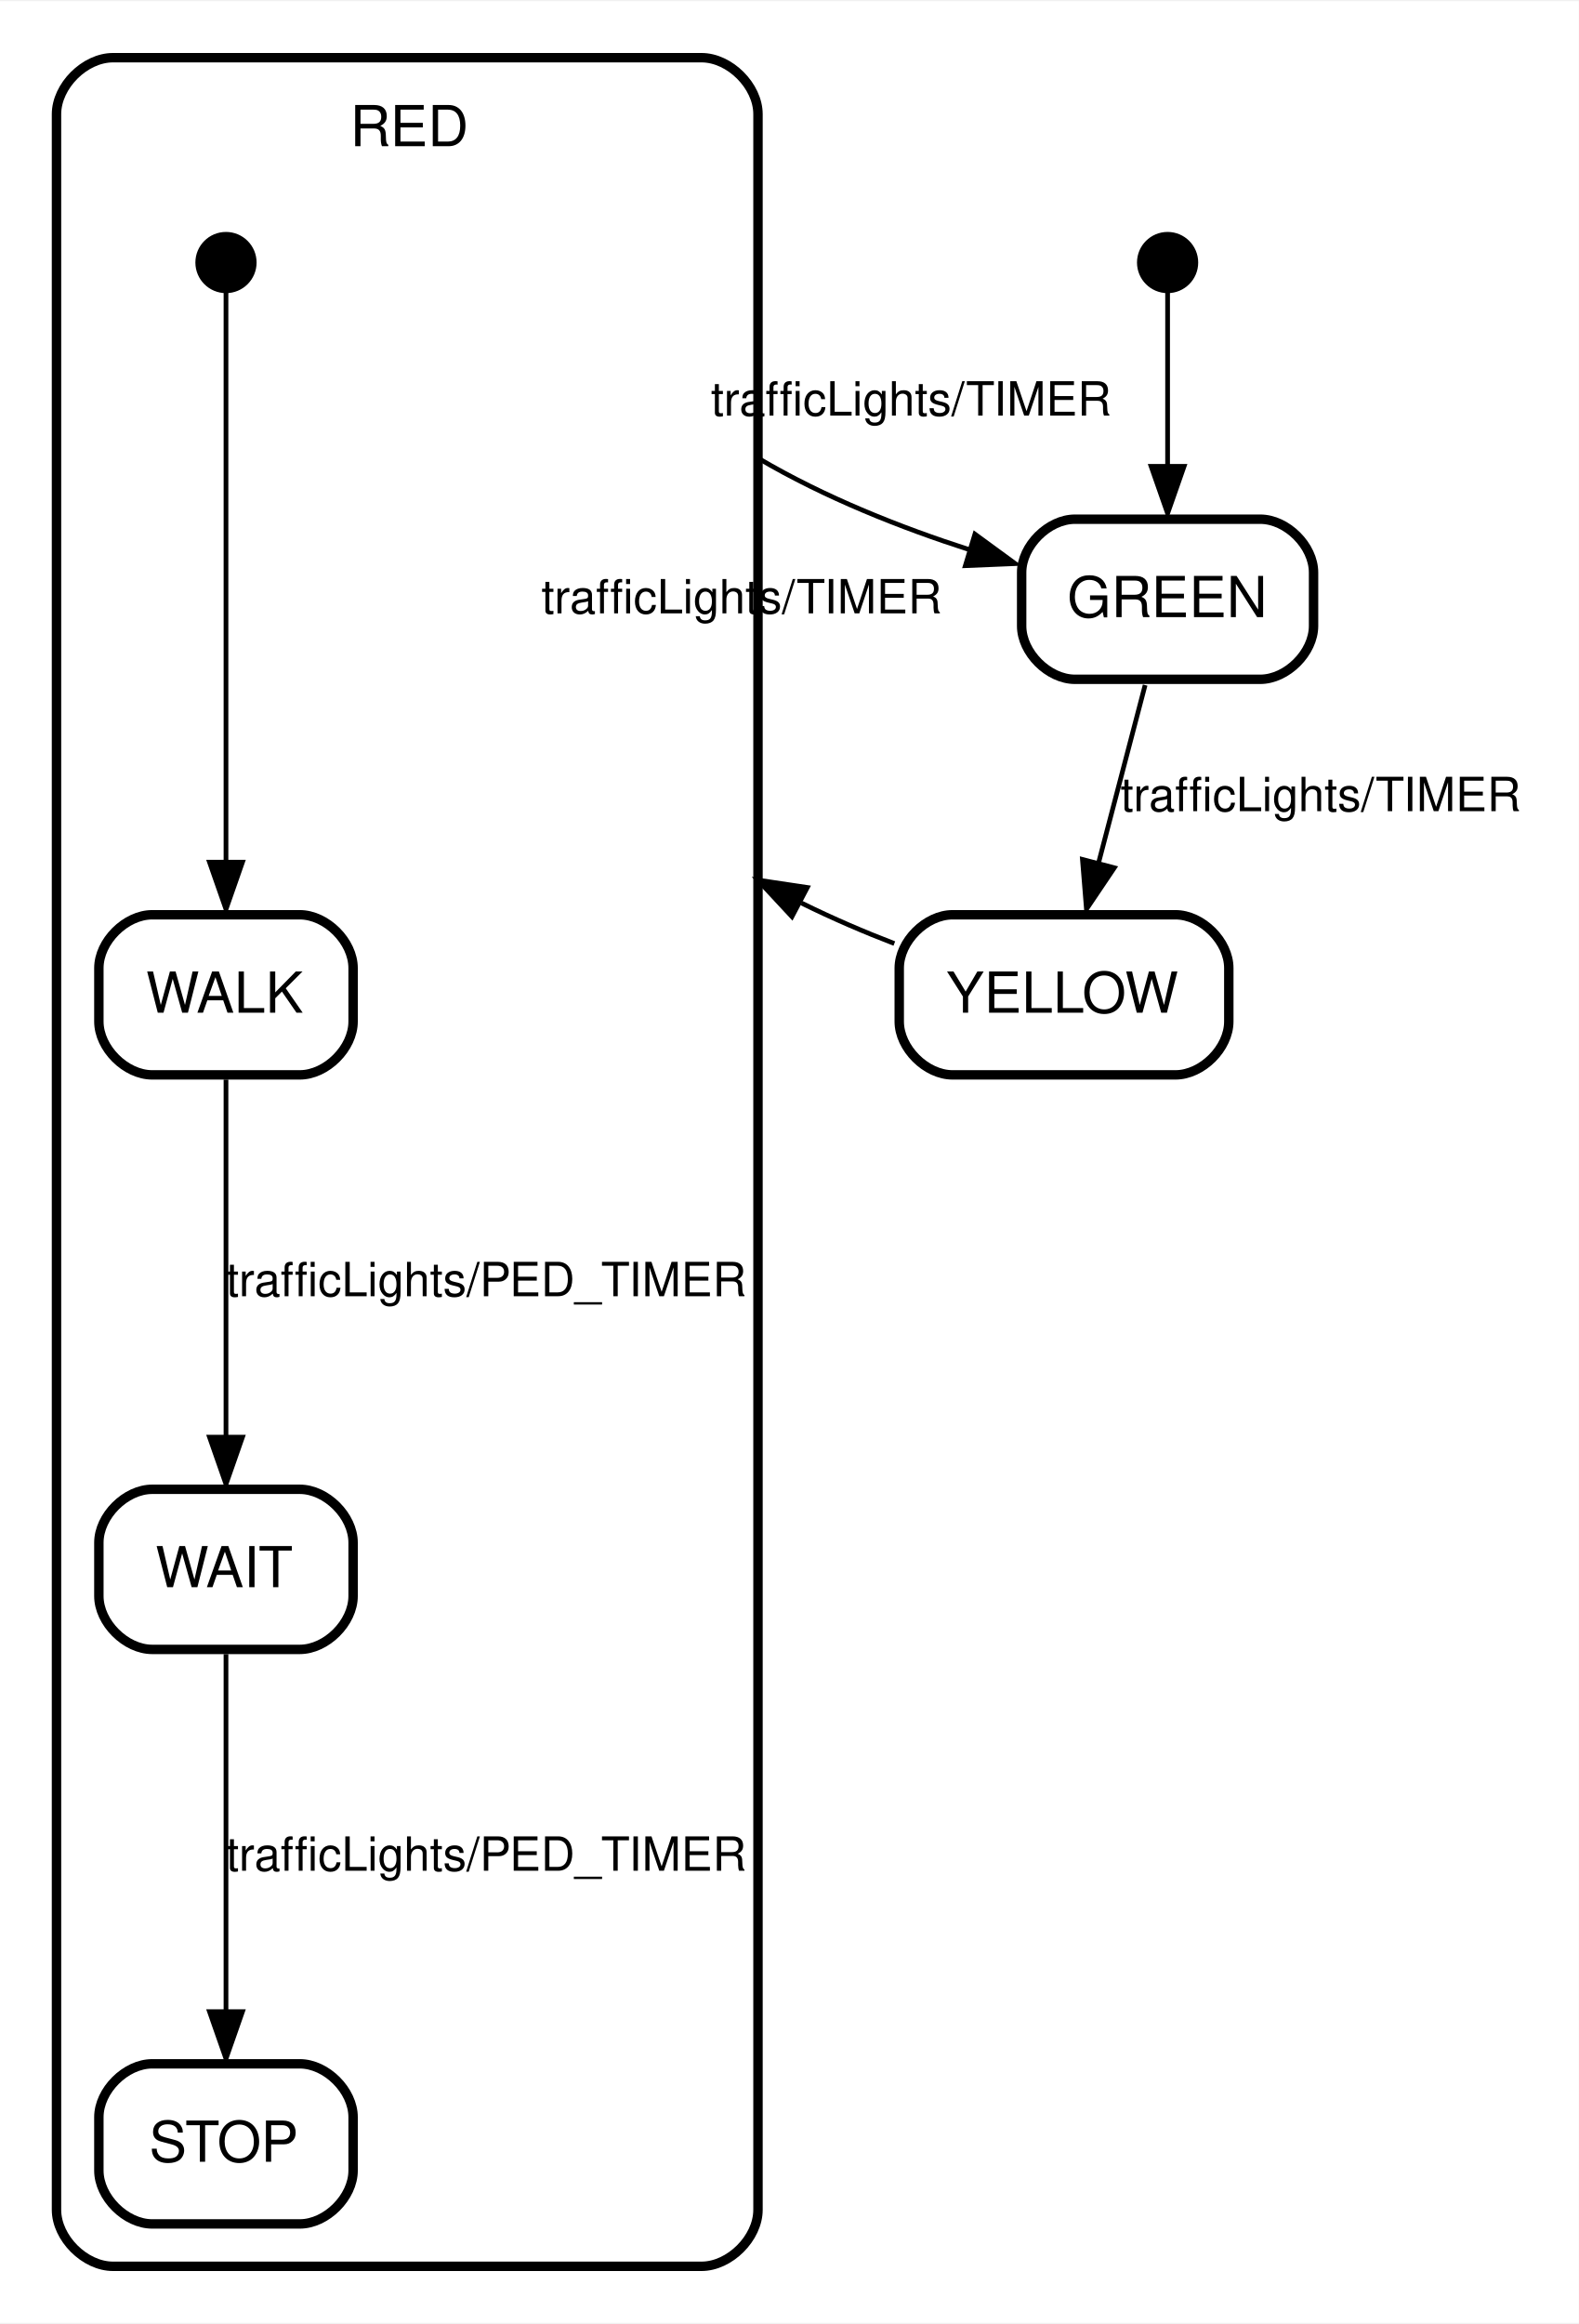
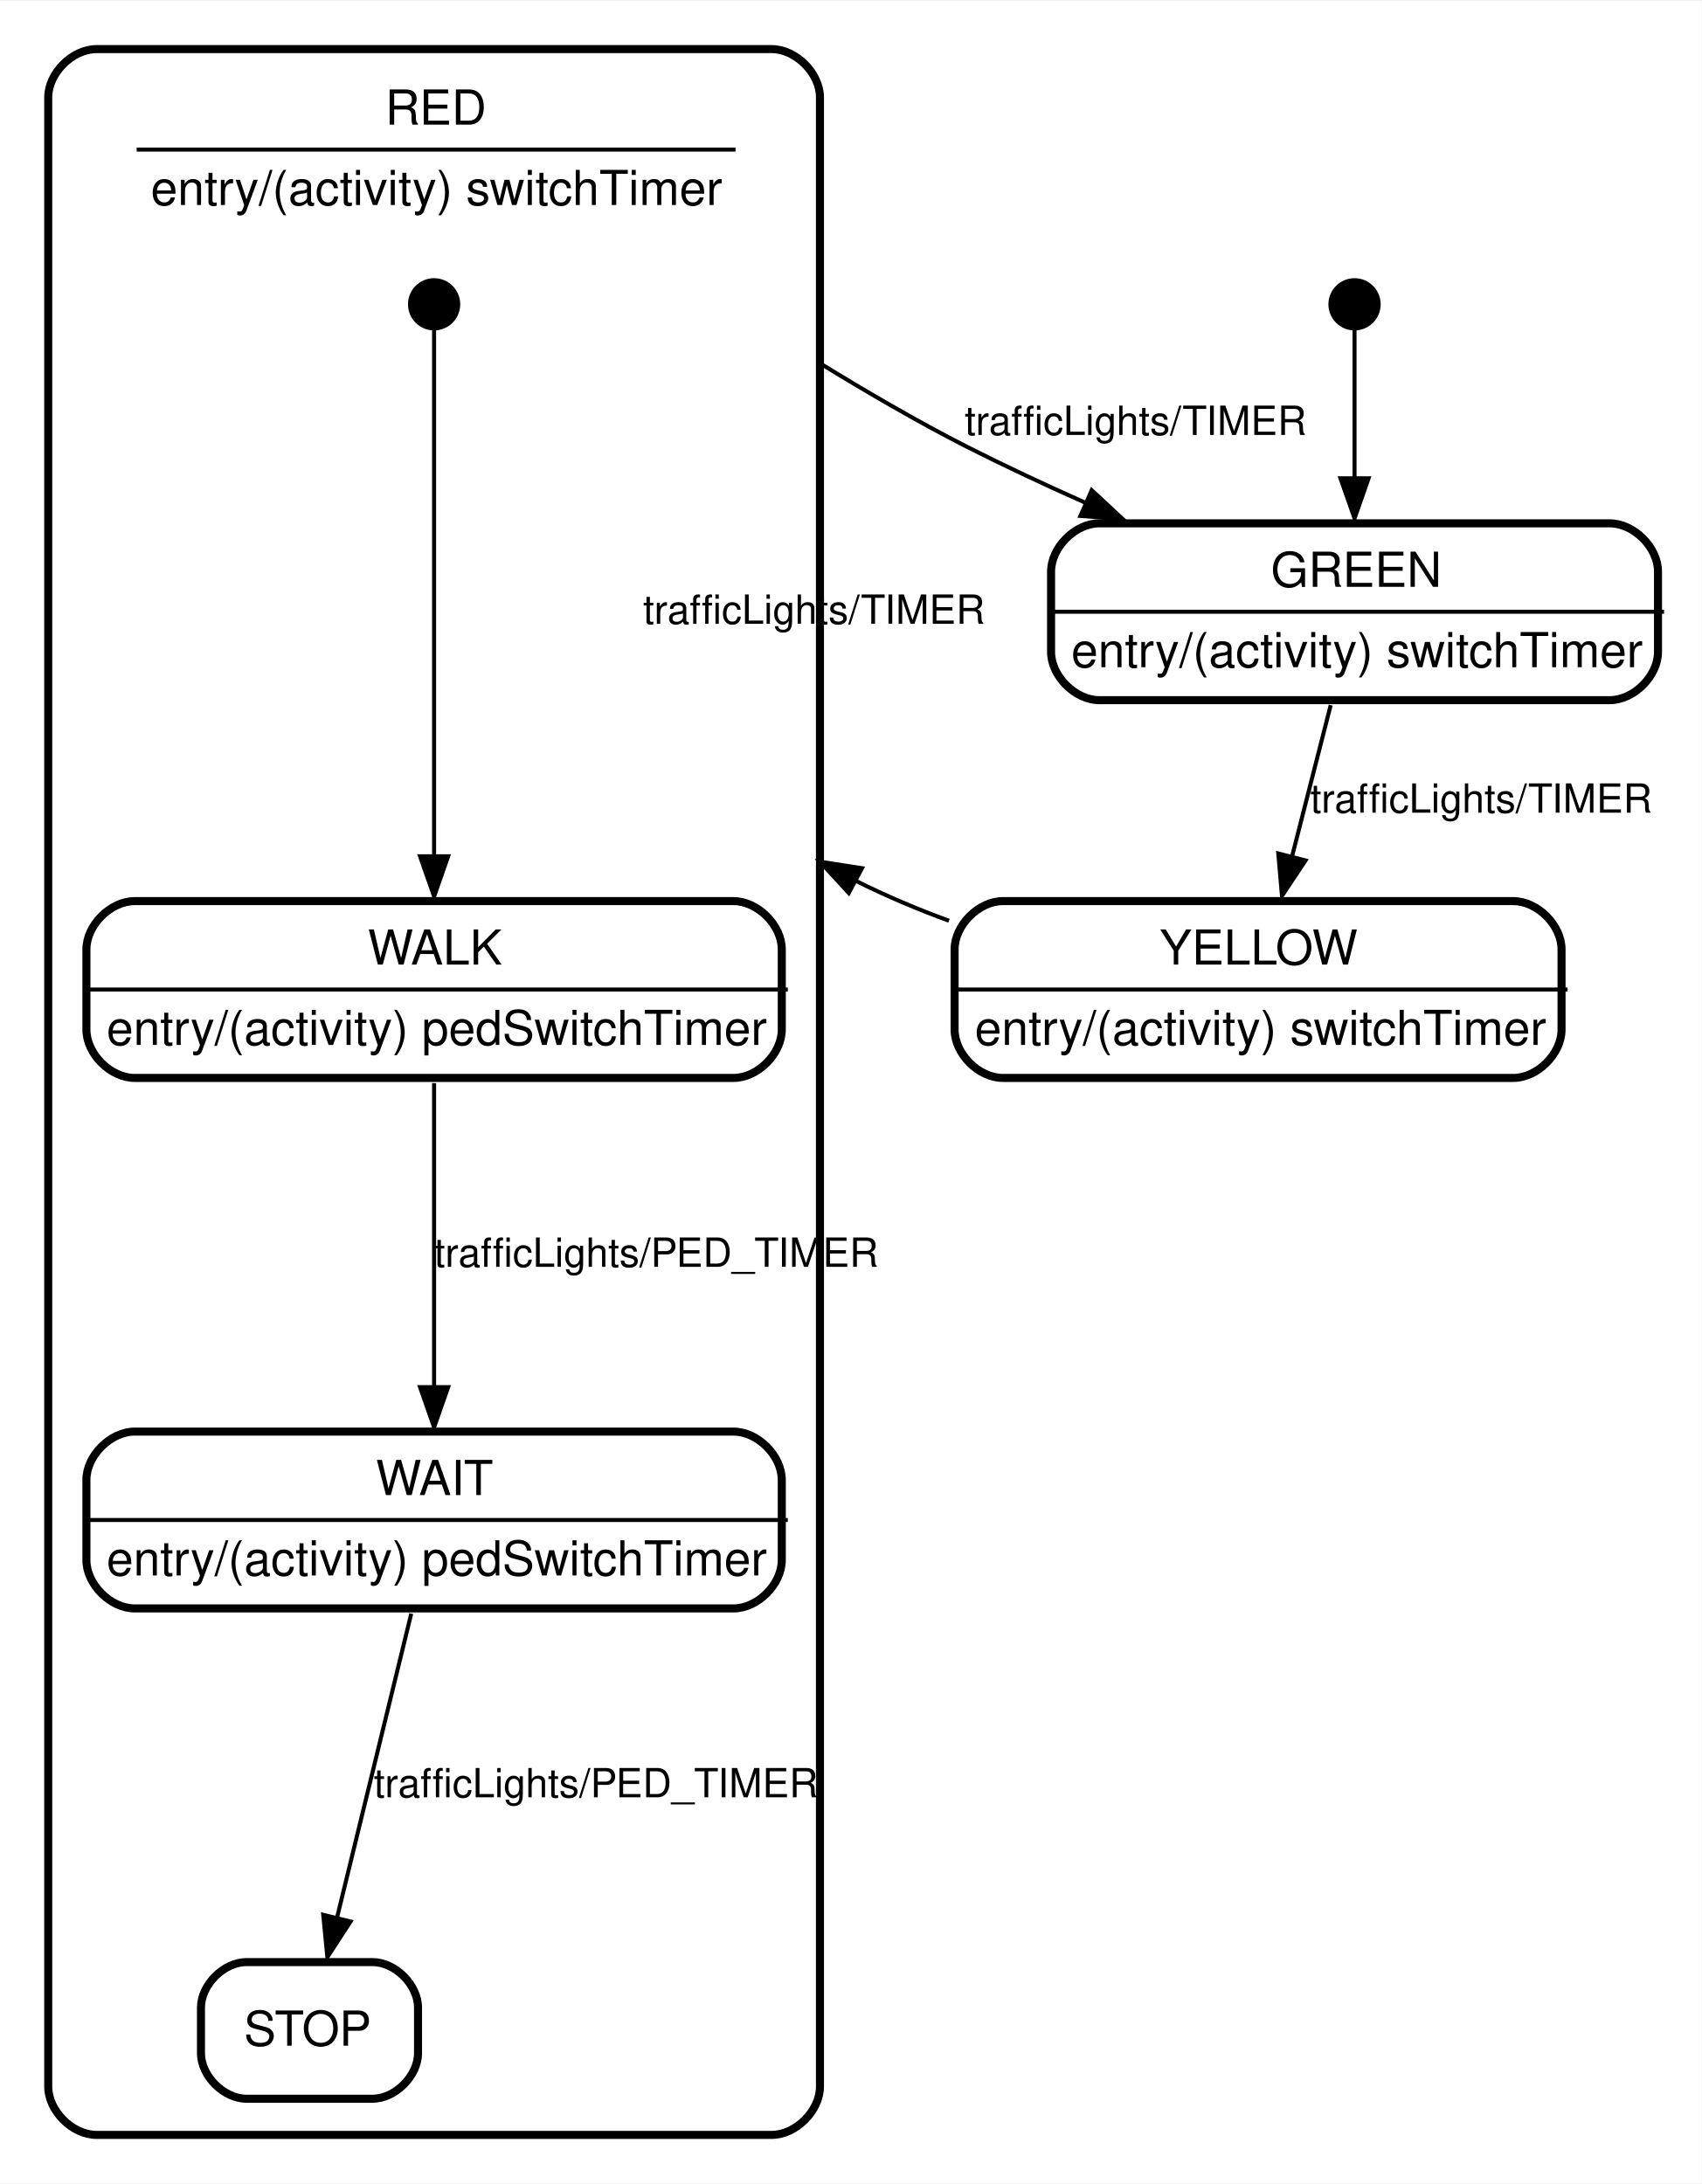
- <svg xmlns="http://www.w3.org/2000/svg" width="335pt" height="493pt" viewBox="0.00 0.00 335.34 493.00">
-   <g id="graph0" class="graph" transform="scale(1 1) rotate(0) translate(4 489)">
-     <polygon fill="#ffffff" stroke="transparent" points="-4,4 -4,-489 331.34,-489 331.34,4 -4,4" />
+ <svg xmlns="http://www.w3.org/2000/svg" width="423pt" height="543pt" viewBox="0.00 0.00 423.34 543.00">
+   <g id="graph0" class="graph" transform="scale(1 1) rotate(0) translate(4 539)">
+     <polygon fill="#ffffff" stroke="transparent" points="-4,4 -4,-539 419.34,-539 419.34,4 -4,4" />
    <g id="clust1" class="cluster">
-       <path fill="none" stroke="#000000" stroke-width="2" d="M20,-8C20,-8 145,-8 145,-8 151,-8 157,-14 157,-20 157,-20 157,-465 157,-465 157,-471 151,-477 145,-477 145,-477 20,-477 20,-477 14,-477 8,-471 8,-465 8,-465 8,-20 8,-20 8,-14 14,-8 20,-8" />
-       <text text-anchor="start" x="70.336" y="-458.2" font-family="Helvetica,sans-Serif" font-size="12.00" fill="#000000">RED</text>
+       <path fill="none" stroke="#000000" stroke-width="2" d="M20,-8C20,-8 188,-8 188,-8 194,-8 200,-14 200,-20 200,-20 200,-515 200,-515 200,-521 194,-527 188,-527 188,-527 20,-527 20,-527 14,-527 8,-521 8,-515 8,-515 8,-20 8,-20 8,-14 14,-8 20,-8" />
+       <text text-anchor="start" x="91.836" y="-508.2" font-family="Helvetica,sans-Serif" font-size="12.00" fill="#000000">RED</text>
+       <text text-anchor="start" x="33.509" y="-488.2" font-family="Helvetica,sans-Serif" font-size="12.00" fill="#000000">entry/(activity) switchTimer</text>
+       <polygon fill="#000000" stroke="#000000" points="30,-502 30,-502 179,-502 179,-502 30,-502" />
    </g>
    <g id="node1" class="node">
-       <ellipse fill="#000000" stroke="#000000" stroke-width="2" cx="244" cy="-433.5" rx="5.5" ry="5.5" />
+       <ellipse fill="#000000" stroke="#000000" stroke-width="2" cx="333" cy="-463.5" rx="5.5" ry="5.5" />
    </g>
    <g id="node2" class="node">
-       <polygon fill="#ffffff" stroke="transparent" stroke-width="2" points="276,-380 212,-380 212,-344 276,-344 276,-380" />
-       <text text-anchor="start" x="222.667" y="-358.2" font-family="Helvetica,sans-Serif" font-size="12.00" fill="#000000">GREEN</text>
-       <path fill="none" stroke="#000000" stroke-width="2" d="M224.333,-345C224.333,-345 263.667,-345 263.667,-345 269.333,-345 275,-350.667 275,-356.333 275,-356.333 275,-367.667 275,-367.667 275,-373.333 269.333,-379 263.667,-379 263.667,-379 224.333,-379 224.333,-379 218.667,-379 213,-373.333 213,-367.667 213,-367.667 213,-356.333 213,-356.333 213,-350.667 218.667,-345 224.333,-345" />
+       <polygon fill="#ffffff" stroke="transparent" stroke-width="2" points="409.5,-410 256.5,-410 256.5,-364 409.5,-364 409.5,-410" />
+       <text text-anchor="start" x="312.167" y="-393.2" font-family="Helvetica,sans-Serif" font-size="12.00" fill="#000000">GREEN</text>
+       <text text-anchor="start" x="262.509" y="-373.2" font-family="Helvetica,sans-Serif" font-size="12.00" fill="#000000">entry/(activity) switchTimer</text>
+       <polygon fill="#000000" stroke="#000000" points="257,-387 257,-387 410,-387 410,-387 257,-387" />
+       <path fill="none" stroke="#000000" stroke-width="2" d="M269.5,-365C269.5,-365 396.5,-365 396.5,-365 402.5,-365 408.5,-371 408.5,-377 408.5,-377 408.5,-397 408.5,-397 408.5,-403 402.5,-409 396.5,-409 396.5,-409 269.5,-409 269.5,-409 263.5,-409 257.5,-403 257.5,-397 257.5,-397 257.5,-377 257.5,-377 257.5,-371 263.5,-365 269.5,-365" />
    </g>
    <g id="edge1" class="edge">
-       <path fill="none" stroke="#000000" d="M244,-427.889C244,-419.81 244,-404.335 244,-390.412" />
-       <polygon fill="#000000" stroke="#000000" points="247.5,-390.216 244,-380.216 240.5,-390.216 247.5,-390.216" />
-       <text text-anchor="middle" x="245.389" y="-401" font-family="Helvetica,sans-Serif" font-size="10.00" fill="#000000"> </text>
+       <path fill="none" stroke="#000000" d="M333,-457.998C333,-450.059 333,-434.76 333,-420.392" />
+       <polygon fill="#000000" stroke="#000000" points="336.5,-420.212 333,-410.212 329.5,-420.212 336.5,-420.212" />
+       <text text-anchor="middle" x="334.389" y="-431" font-family="Helvetica,sans-Serif" font-size="10.00" fill="#000000"> </text>
    </g>
    <g id="node3" class="node">
-       <polygon fill="#ffffff" stroke="transparent" stroke-width="2" points="258,-296 186,-296 186,-260 258,-260 258,-296" />
-       <text text-anchor="start" x="196.996" y="-274.2" font-family="Helvetica,sans-Serif" font-size="12.00" fill="#000000">YELLOW</text>
-       <path fill="none" stroke="#000000" stroke-width="2" d="M198.333,-261C198.333,-261 245.667,-261 245.667,-261 251.333,-261 257,-266.667 257,-272.333 257,-272.333 257,-283.667 257,-283.667 257,-289.333 251.333,-295 245.667,-295 245.667,-295 198.333,-295 198.333,-295 192.667,-295 187,-289.333 187,-283.667 187,-283.667 187,-272.333 187,-272.333 187,-266.667 192.667,-261 198.333,-261" />
+       <polygon fill="#ffffff" stroke="transparent" stroke-width="2" points="385.5,-316 232.5,-316 232.5,-270 385.5,-270 385.5,-316" />
+       <text text-anchor="start" x="284.496" y="-299.2" font-family="Helvetica,sans-Serif" font-size="12.00" fill="#000000">YELLOW</text>
+       <text text-anchor="start" x="238.509" y="-279.2" font-family="Helvetica,sans-Serif" font-size="12.00" fill="#000000">entry/(activity) switchTimer</text>
+       <polygon fill="#000000" stroke="#000000" points="233,-293 233,-293 386,-293 386,-293 233,-293" />
+       <path fill="none" stroke="#000000" stroke-width="2" d="M245.5,-271C245.5,-271 372.5,-271 372.5,-271 378.5,-271 384.5,-277 384.5,-283 384.5,-283 384.5,-303 384.5,-303 384.5,-309 378.5,-315 372.5,-315 372.5,-315 245.5,-315 245.5,-315 239.5,-315 233.5,-309 233.5,-303 233.5,-303 233.5,-283 233.5,-283 233.5,-277 239.5,-271 245.5,-271" />
    </g>
    <g id="edge2" class="edge">
-       <path fill="none" stroke="#000000" d="M239.226,-343.773C236.343,-332.766 232.61,-318.51 229.356,-306.085" />
-       <polygon fill="#000000" stroke="#000000" points="232.684,-304.978 226.764,-296.191 225.912,-306.752 232.684,-304.978" />
-       <text text-anchor="start" x="234" y="-317" font-family="Helvetica,sans-Serif" font-size="10.00" fill="#000000">trafficLights/TIMER   </text>
+       <path fill="none" stroke="#000000" d="M327.067,-363.764C324.183,-352.466 320.663,-338.681 317.5,-326.29" />
+       <polygon fill="#000000" stroke="#000000" points="320.813,-325.118 314.947,-316.294 314.03,-326.849 320.813,-325.118" />
+       <text text-anchor="start" x="322" y="-337" font-family="Helvetica,sans-Serif" font-size="10.00" fill="#000000">trafficLights/TIMER   </text>
    </g>
    <g id="edge3" class="edge">
-       <path fill="none" stroke="#000000" d="M185.957,-288.892C179.681,-291.301 172.989,-294.155 166.227,-297.497" />
-       <polygon fill="#000000" stroke="#000000" points="164.211,-294.603 156.996,-302.361 167.475,-300.796 164.211,-294.603" />
-       <text text-anchor="start" x="111" y="-359" font-family="Helvetica,sans-Serif" font-size="10.00" fill="#000000">trafficLights/TIMER   </text>
+       <path fill="none" stroke="#000000" d="M232.103,-310.105C224.338,-312.949 216.499,-316.249 208.859,-320.076" />
+       <polygon fill="#000000" stroke="#000000" points="207.166,-317.013 199.998,-324.815 210.467,-323.185 207.166,-317.013" />
+       <text text-anchor="start" x="156" y="-384" font-family="Helvetica,sans-Serif" font-size="10.00" fill="#000000">trafficLights/TIMER   </text>
    </g>
    <g id="edge4" class="edge">
-       <path fill="none" stroke="#000000" d="M156.999,-391.973C171.292,-383.536 187.509,-377.148 202.037,-372.483" />
-       <polygon fill="#000000" stroke="#000000" points="203.075,-375.825 211.625,-369.569 201.04,-369.128 203.075,-375.825" />
-       <text text-anchor="start" x="147" y="-401" font-family="Helvetica,sans-Serif" font-size="10.00" fill="#000000">trafficLights/TIMER   </text>
+       <path fill="none" stroke="#000000" d="M199.996,-448.833C210.912,-442.127 224.256,-434.294 236.66,-428 245.996,-423.263 256.007,-418.582 265.918,-414.172" />
+       <polygon fill="#000000" stroke="#000000" points="267.608,-417.252 275.363,-410.034 264.799,-410.841 267.608,-417.252" />
+       <text text-anchor="start" x="236" y="-431" font-family="Helvetica,sans-Serif" font-size="10.00" fill="#000000">trafficLights/TIMER   </text>
    </g>
    <g id="node5" class="node">
-       <ellipse fill="#000000" stroke="#000000" stroke-width="2" cx="44" cy="-433.5" rx="5.5" ry="5.5" />
+       <ellipse fill="#000000" stroke="#000000" stroke-width="2" cx="104" cy="-463.5" rx="5.5" ry="5.5" />
    </g>
    <g id="node6" class="node">
-       <polygon fill="#ffffff" stroke="transparent" stroke-width="2" points="72,-296 16,-296 16,-260 72,-260 72,-296" />
-       <text text-anchor="start" x="26.998" y="-274.2" font-family="Helvetica,sans-Serif" font-size="12.00" fill="#000000">WALK</text>
-       <path fill="none" stroke="#000000" stroke-width="2" d="M28.333,-261C28.333,-261 59.667,-261 59.667,-261 65.333,-261 71,-266.667 71,-272.333 71,-272.333 71,-283.667 71,-283.667 71,-289.333 65.333,-295 59.667,-295 59.667,-295 28.333,-295 28.333,-295 22.667,-295 17,-289.333 17,-283.667 17,-283.667 17,-272.333 17,-272.333 17,-266.667 22.667,-261 28.333,-261" />
+       <polygon fill="#ffffff" stroke="transparent" stroke-width="2" points="191.5,-316 16.5,-316 16.5,-270 191.5,-270 191.5,-316" />
+       <text text-anchor="start" x="87.498" y="-299.2" font-family="Helvetica,sans-Serif" font-size="12.00" fill="#000000">WALK</text>
+       <text text-anchor="start" x="22.502" y="-279.2" font-family="Helvetica,sans-Serif" font-size="12.00" fill="#000000">entry/(activity) pedSwitchTimer</text>
+       <polygon fill="#000000" stroke="#000000" points="17,-293 17,-293 192,-293 192,-293 17,-293" />
+       <path fill="none" stroke="#000000" stroke-width="2" d="M29.5,-271C29.5,-271 178.5,-271 178.5,-271 184.5,-271 190.5,-277 190.5,-283 190.5,-283 190.5,-303 190.5,-303 190.5,-309 184.5,-315 178.5,-315 178.5,-315 29.5,-315 29.5,-315 23.5,-315 17.5,-309 17.5,-303 17.5,-303 17.5,-283 17.5,-283 17.5,-277 23.5,-271 29.5,-271" />
    </g>
    <g id="edge5" class="edge">
-       <path fill="none" stroke="#000000" d="M44,-427.966C44,-408.81 44,-344.437 44,-306.542" />
-       <polygon fill="#000000" stroke="#000000" points="47.5,-306.162 44,-296.162 40.5,-306.163 47.5,-306.162" />
-       <text text-anchor="middle" x="45.389" y="-359" font-family="Helvetica,sans-Serif" font-size="10.00" fill="#000000"> </text>
+       <path fill="none" stroke="#000000" d="M104,-457.827C104,-437.639 104,-368.248 104,-326.207" />
+       <polygon fill="#000000" stroke="#000000" points="107.5,-326.155 104,-316.155 100.5,-326.155 107.5,-326.155" />
+       <text text-anchor="middle" x="105.389" y="-384" font-family="Helvetica,sans-Serif" font-size="10.00" fill="#000000"> </text>
    </g>
    <g id="node7" class="node">
-       <polygon fill="#ffffff" stroke="transparent" stroke-width="2" points="72,-174 16,-174 16,-138 72,-138 72,-174" />
-       <text text-anchor="start" x="29.002" y="-152.2" font-family="Helvetica,sans-Serif" font-size="12.00" fill="#000000">WAIT</text>
-       <path fill="none" stroke="#000000" stroke-width="2" d="M28.333,-139C28.333,-139 59.667,-139 59.667,-139 65.333,-139 71,-144.667 71,-150.333 71,-150.333 71,-161.667 71,-161.667 71,-167.333 65.333,-173 59.667,-173 59.667,-173 28.333,-173 28.333,-173 22.667,-173 17,-167.333 17,-161.667 17,-161.667 17,-150.333 17,-150.333 17,-144.667 22.667,-139 28.333,-139" />
+       <polygon fill="#ffffff" stroke="transparent" stroke-width="2" points="191.5,-184 16.5,-184 16.5,-138 191.5,-138 191.5,-184" />
+       <text text-anchor="start" x="89.502" y="-167.2" font-family="Helvetica,sans-Serif" font-size="12.00" fill="#000000">WAIT</text>
+       <text text-anchor="start" x="22.502" y="-147.2" font-family="Helvetica,sans-Serif" font-size="12.00" fill="#000000">entry/(activity) pedSwitchTimer</text>
+       <polygon fill="#000000" stroke="#000000" points="17,-161 17,-161 192,-161 192,-161 17,-161" />
+       <path fill="none" stroke="#000000" stroke-width="2" d="M29.5,-139C29.5,-139 178.5,-139 178.5,-139 184.5,-139 190.5,-145 190.5,-151 190.5,-151 190.5,-171 190.5,-171 190.5,-177 184.5,-183 178.5,-183 178.5,-183 29.5,-183 29.5,-183 23.5,-183 17.5,-177 17.5,-171 17.5,-171 17.5,-151 17.5,-151 17.5,-145 23.5,-139 29.5,-139" />
    </g>
    <g id="edge6" class="edge">
-       <path fill="none" stroke="#000000" d="M44,-259.998C44,-239.996 44,-207.443 44,-184.083" />
-       <polygon fill="#000000" stroke="#000000" points="47.5,-184.075 44,-174.075 40.5,-184.075 47.5,-184.075" />
-       <text text-anchor="start" x="44" y="-214" font-family="Helvetica,sans-Serif" font-size="10.00" fill="#000000">trafficLights/PED_TIMER   </text>
+       <path fill="none" stroke="#000000" d="M104,-269.705C104,-248.781 104,-217.822 104,-194.289" />
+       <polygon fill="#000000" stroke="#000000" points="107.5,-194.062 104,-184.062 100.5,-194.062 107.5,-194.062" />
+       <text text-anchor="start" x="104" y="-224" font-family="Helvetica,sans-Serif" font-size="10.00" fill="#000000">trafficLights/PED_TIMER   </text>
    </g>
    <g id="node8" class="node">
-       <polygon fill="#ffffff" stroke="transparent" stroke-width="2" points="72,-52 16,-52 16,-16 72,-16 72,-52" />
-       <text text-anchor="start" x="27.664" y="-30.2" font-family="Helvetica,sans-Serif" font-size="12.00" fill="#000000">STOP</text>
-       <path fill="none" stroke="#000000" stroke-width="2" d="M28.333,-17C28.333,-17 59.667,-17 59.667,-17 65.333,-17 71,-22.667 71,-28.333 71,-28.333 71,-39.667 71,-39.667 71,-45.333 65.333,-51 59.667,-51 59.667,-51 28.333,-51 28.333,-51 22.667,-51 17,-45.333 17,-39.667 17,-39.667 17,-28.333 17,-28.333 17,-22.667 22.667,-17 28.333,-17" />
+       <polygon fill="#ffffff" stroke="transparent" stroke-width="2" points="101,-52 45,-52 45,-16 101,-16 101,-52" />
+       <text text-anchor="start" x="56.664" y="-30.2" font-family="Helvetica,sans-Serif" font-size="12.00" fill="#000000">STOP</text>
+       <path fill="none" stroke="#000000" stroke-width="2" d="M57.333,-17C57.333,-17 88.667,-17 88.667,-17 94.333,-17 100,-22.667 100,-28.333 100,-28.333 100,-39.667 100,-39.667 100,-45.333 94.333,-51 88.667,-51 88.667,-51 57.333,-51 57.333,-51 51.667,-51 46,-45.333 46,-39.667 46,-39.667 46,-28.333 46,-28.333 46,-22.667 51.667,-17 57.333,-17" />
    </g>
    <g id="edge7" class="edge">
-       <path fill="none" stroke="#000000" d="M44,-137.999C44,-117.996 44,-85.443 44,-62.083" />
-       <polygon fill="#000000" stroke="#000000" points="47.5,-62.075 44,-52.075 40.5,-62.075 47.5,-62.075" />
-       <text text-anchor="start" x="44" y="-92" font-family="Helvetica,sans-Serif" font-size="10.00" fill="#000000">trafficLights/PED_TIMER   </text>
+       <path fill="none" stroke="#000000" d="M98.314,-137.706C93.1,-116.344 85.368,-84.67 79.823,-61.952" />
+       <polygon fill="#000000" stroke="#000000" points="83.217,-61.098 77.446,-52.213 76.417,-62.758 83.217,-61.098" />
+       <text text-anchor="start" x="89" y="-92" font-family="Helvetica,sans-Serif" font-size="10.00" fill="#000000">trafficLights/PED_TIMER   </text>
    </g>
  </g>
</svg>
